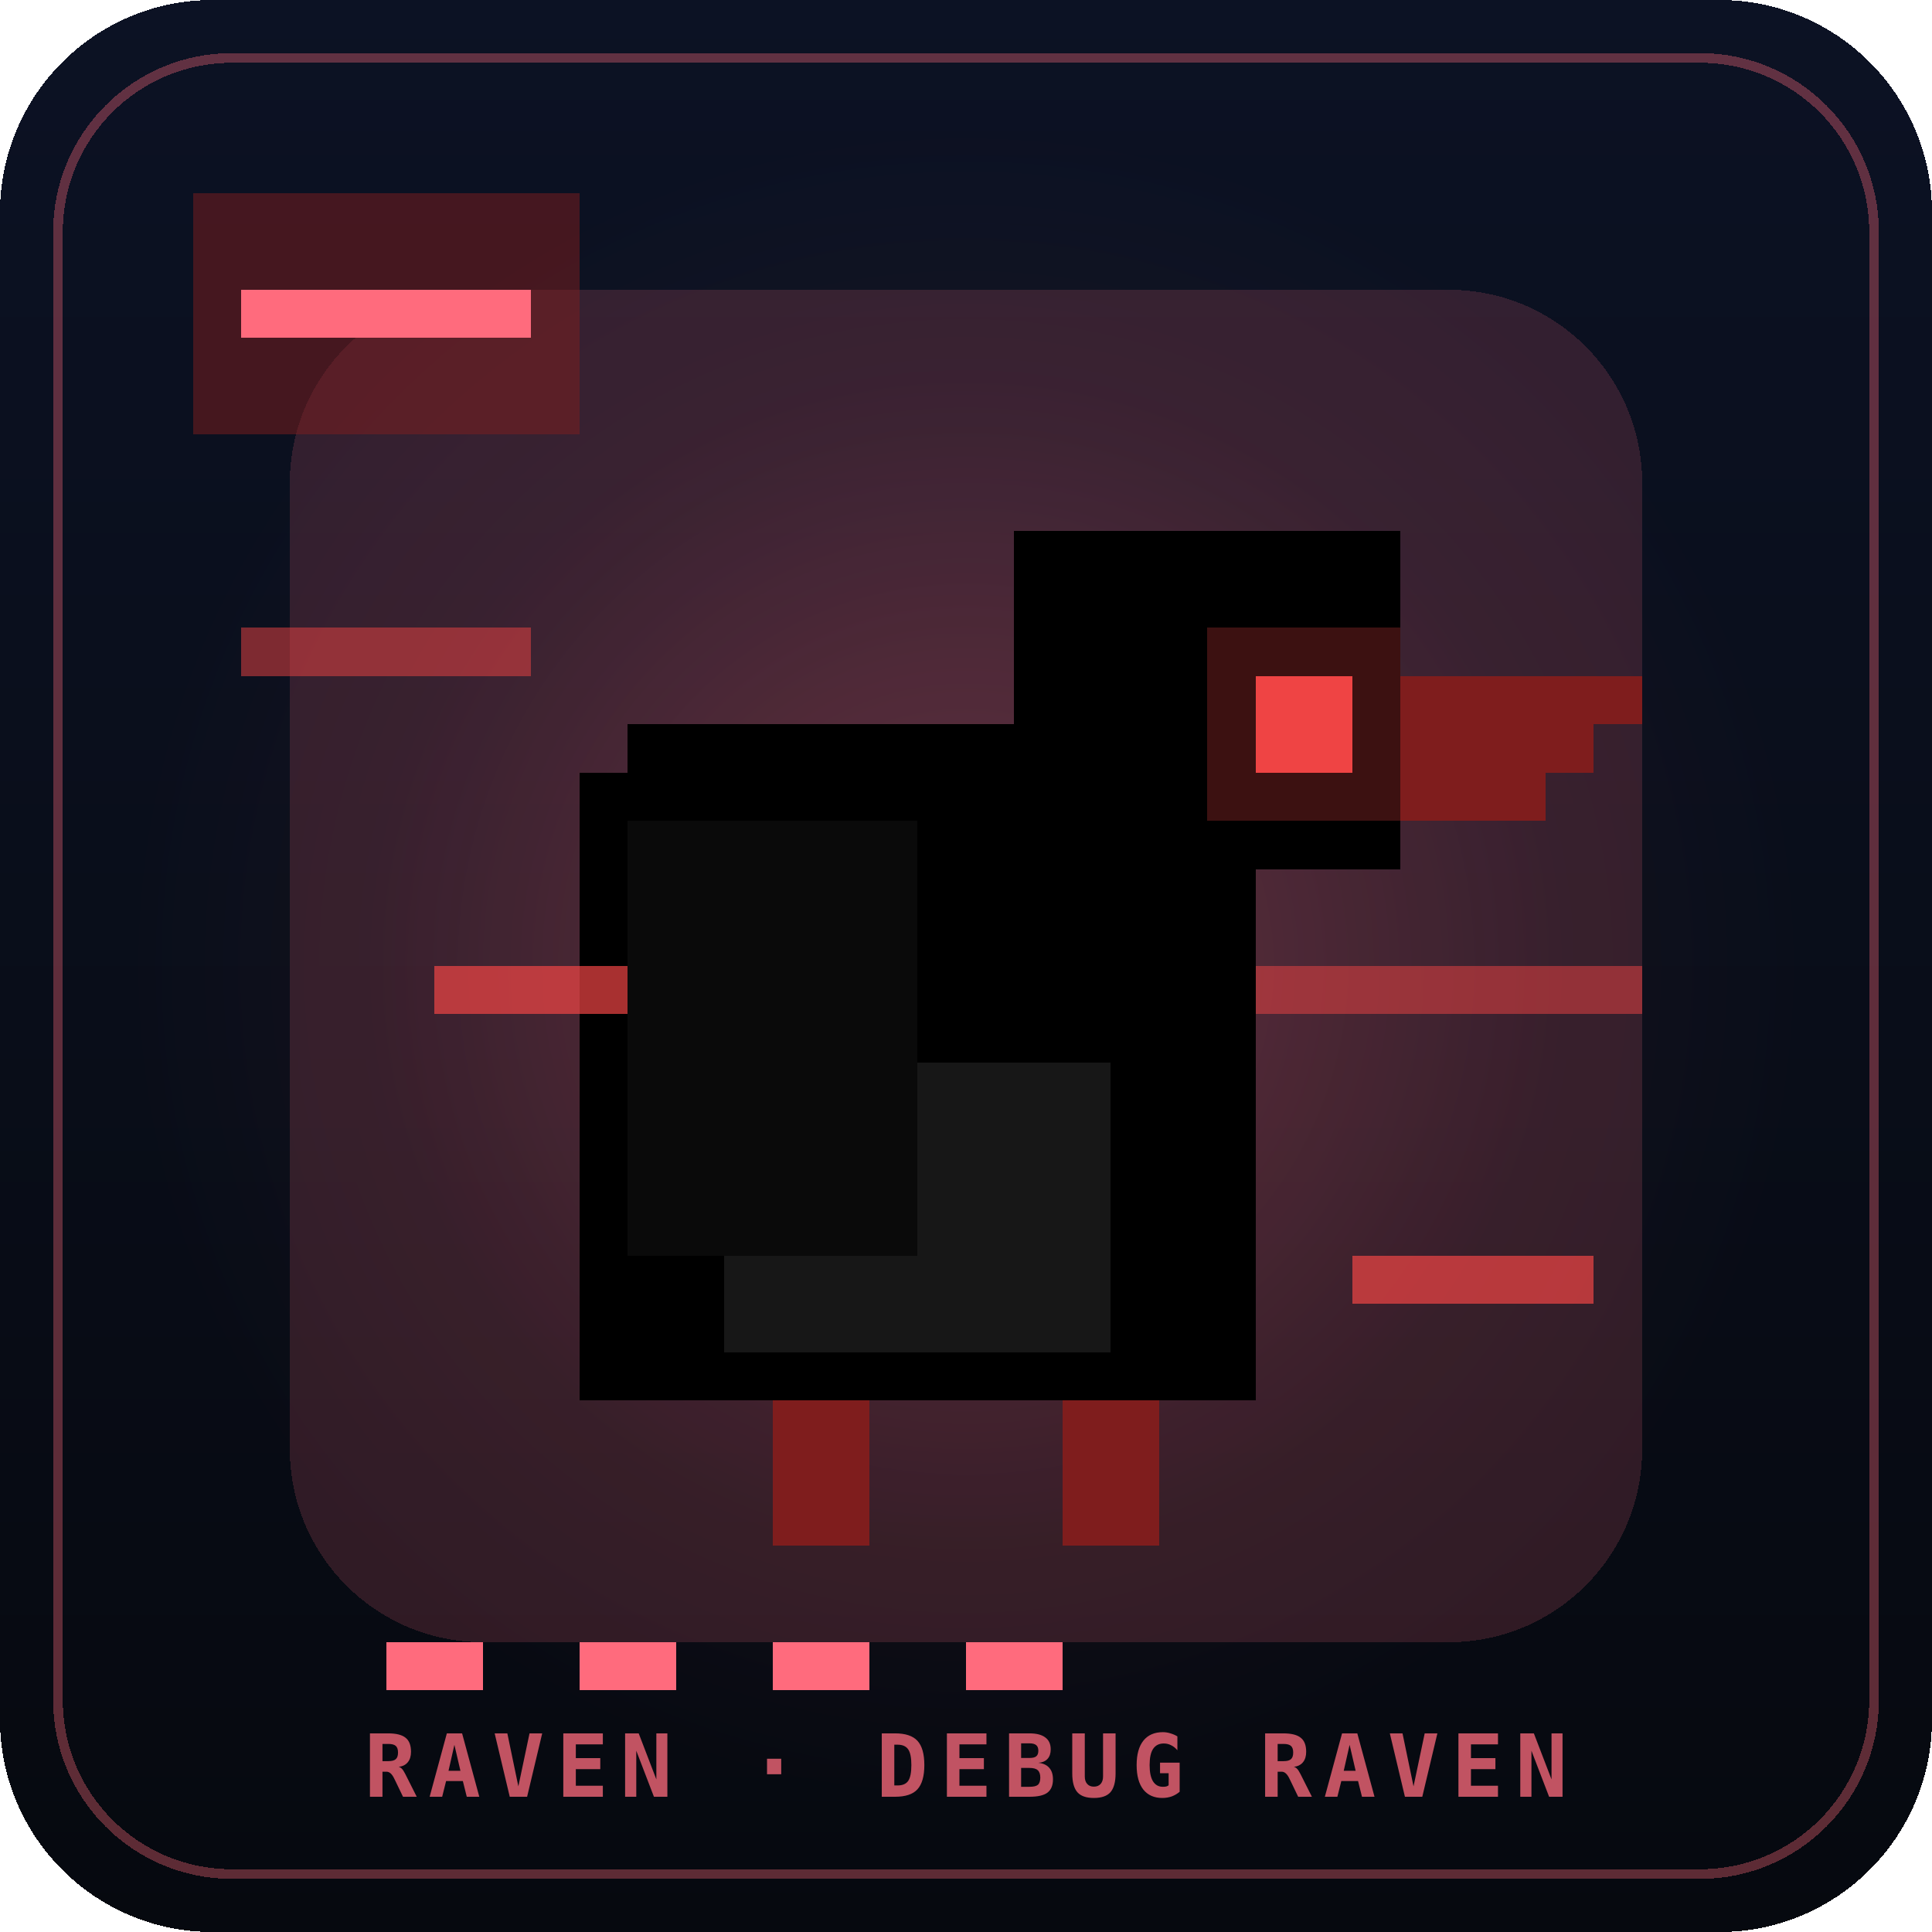
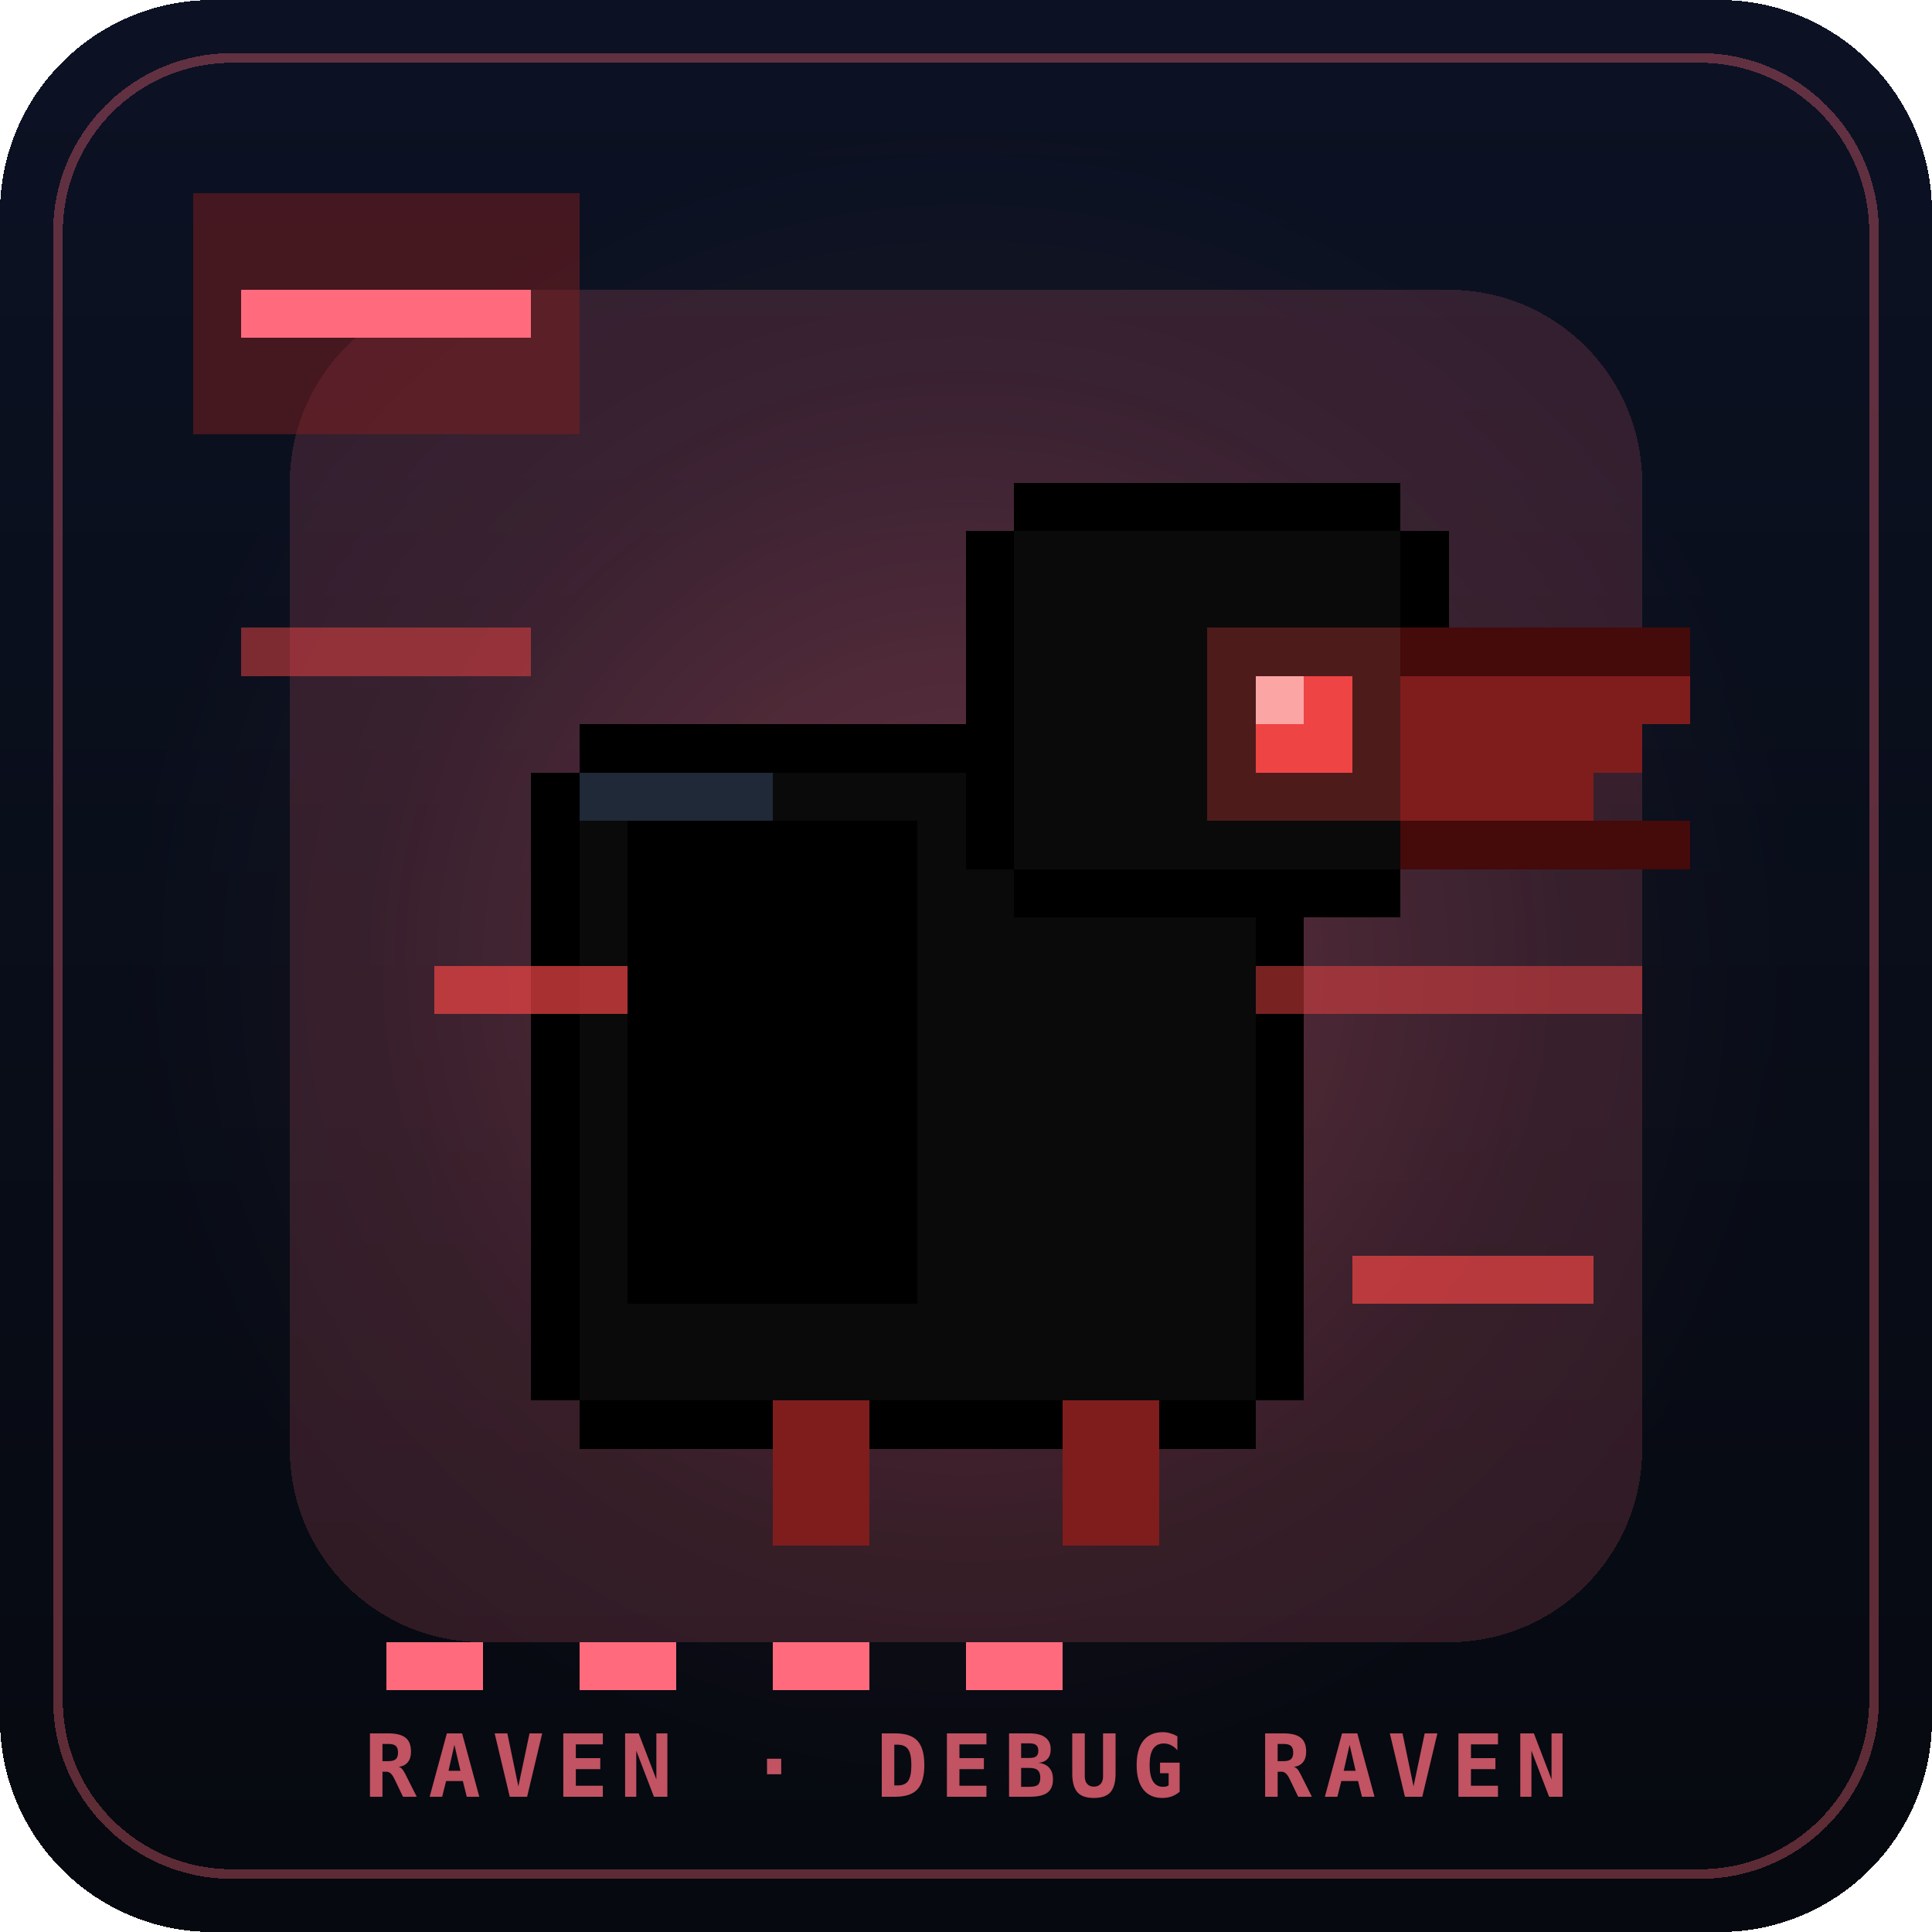
<svg xmlns="http://www.w3.org/2000/svg" viewBox="0 0 200 200" width="200" height="200" shape-rendering="crispEdges" role="img" aria-label="RAVEN · Debug Raven mascot">
  <defs>
    <linearGradient id="bg" x1="0" y1="0" x2="0" y2="1">
      <stop offset="0%" stop-color="#0c1224" />
      <stop offset="100%" stop-color="#06090f" />
    </linearGradient>
    <radialGradient id="halo" cx="50%" cy="50%" r="50%">
      <stop offset="0%" stop-color="#ff6b7d" stop-opacity=".25" />
      <stop offset="70%" stop-color="#ff6b7d" stop-opacity=".03" />
      <stop offset="100%" stop-color="#ff6b7d" stop-opacity="0" />
    </radialGradient>
  </defs>
  <rect width="200" height="200" rx="22" fill="url(#bg)" />
  <rect x="6" y="6" width="188" height="188" rx="18" fill="none" stroke="#ff6b7d" stroke-opacity=".35" />
  <circle cx="100" cy="100" r="86" fill="url(#halo)" />
  <g transform="translate(20,20) scale(5)" style="color:#ff6b7d">
    <rect class="halo" x="2" y="2" width="28" height="28" fill="currentColor" opacity="0.165" rx="4" />
    <g class="mascot-body">
-       <rect x="8" y="12" width="14" height="13" fill="#000" class="r-body" />
-       <rect x="9" y="11" width="12" height="1" fill="#000" class="r-body" />
-       <rect x="11" y="18" width="8" height="6" fill="#171717" class="r-belly" />
-       <rect x="9" y="13" width="6" height="9" fill="#0a0a0a" class="r-wing" />
-       <rect x="17" y="7" width="8" height="7" fill="#000" class="r-head" />
-       <rect x="25" y="10" width="5" height="1" fill="#7f1d1d" class="r-beak" />
-       <rect x="25" y="11" width="4" height="1" fill="#7f1d1d" class="r-beak" />
-       <rect x="25" y="12" width="3" height="1" fill="#7f1d1d" class="r-beak" />
-       <rect x="22" y="10" width="2" height="2" fill="#ef4444" class="r-eye" />
-       <rect x="21" y="9" width="4" height="4" fill="#ef4444" class="r-eye-glow" opacity="0.25" />
+       <rect x="8" y="11" width="14" height="1" fill="#000" class="r-body-outline" />
+       <rect x="8" y="25" width="14" height="1" fill="#000" class="r-body-outline" />
+       <rect x="7" y="12" width="1" height="13" fill="#000" class="r-body-outline" />
+       <rect x="22" y="12" width="1" height="13" fill="#000" class="r-body-outline" />
+       <rect x="8" y="12" width="14" height="13" fill="#0a0a0a" class="r-body" />
+       <rect x="8" y="12" width="4" height="1" fill="#1f2937" class="r-body-hi" />
+       <rect x="9" y="13" width="6" height="10" fill="#000" class="r-wing" />
+       <rect x="17" y="6" width="8" height="1" fill="#000" class="r-head-outline" />
+       <rect x="17" y="14" width="8" height="1" fill="#000" class="r-head-outline" />
+       <rect x="16" y="7" width="1" height="7" fill="#000" class="r-head-outline" />
+       <rect x="25" y="7" width="1" height="7" fill="#000" class="r-head-outline" />
+       <rect x="17" y="7" width="8" height="7" fill="#0a0a0a" class="r-head" />
+       <rect x="25" y="9" width="6" height="1" fill="#450a0a" class="r-beak-outline" />
+       <rect x="25" y="13" width="6" height="1" fill="#450a0a" class="r-beak-outline" />
+       <rect x="25" y="10" width="6" height="1" fill="#7f1d1d" class="r-beak" />
+       <rect x="25" y="11" width="5" height="1" fill="#7f1d1d" class="r-beak" />
+       <rect x="25" y="12" width="4" height="1" fill="#7f1d1d" class="r-beak" />
+       <rect x="21" y="9" width="4" height="4" fill="#ef4444" class="r-eye-glow" opacity="0.3" />
+       <rect x="22" y="10" width="2" height="2" fill="#ef4444" class="r-eye-w" />
+       <rect x="22" y="10" width="1" height="1" fill="#fca5a5" class="r-eye" />
      <rect x="12" y="25" width="2" height="3" fill="#7f1d1d" class="r-leg" />
      <rect x="18" y="25" width="2" height="3" fill="#7f1d1d" class="r-leg" />
    </g>
    <g class="mascot-evo">
      <rect x="5" y="16" width="4" height="1" fill="#ef4444" class="r-glitch" opacity="0.7" />
      <rect x="24" y="22" width="5" height="1" fill="#ef4444" class="r-glitch" opacity="0.7" />
      <rect x="1" y="9" width="6" height="1" fill="#ef4444" class="r-glitch" opacity="0.5" />
      <rect x="22" y="16" width="8" height="1" fill="#ef4444" class="r-glitch" opacity="0.5" />
      <rect x="4" y="30" width="2" height="1" fill="currentColor" class="r-trace" />
      <rect x="8" y="30" width="2" height="1" fill="currentColor" class="r-trace" />
      <rect x="12" y="30" width="2" height="1" fill="currentColor" class="r-trace" />
      <rect x="16" y="30" width="2" height="1" fill="currentColor" class="r-trace" />
      <rect x="0" y="0" width="8" height="5" fill="#7f1d1d" class="r-stack" opacity="0.5" />
      <rect x="1" y="2" width="6" height="1" fill="currentColor" class="r-stack-text" />
    </g>
  </g>
  <text x="100" y="186" text-anchor="middle" font-family="JetBrains Mono, ui-monospace, monospace" font-weight="700" font-size="9" fill="#ff6b7d" opacity=".75" letter-spacing="1.2">
    RAVEN · DEBUG RAVEN
  </text>
</svg>
